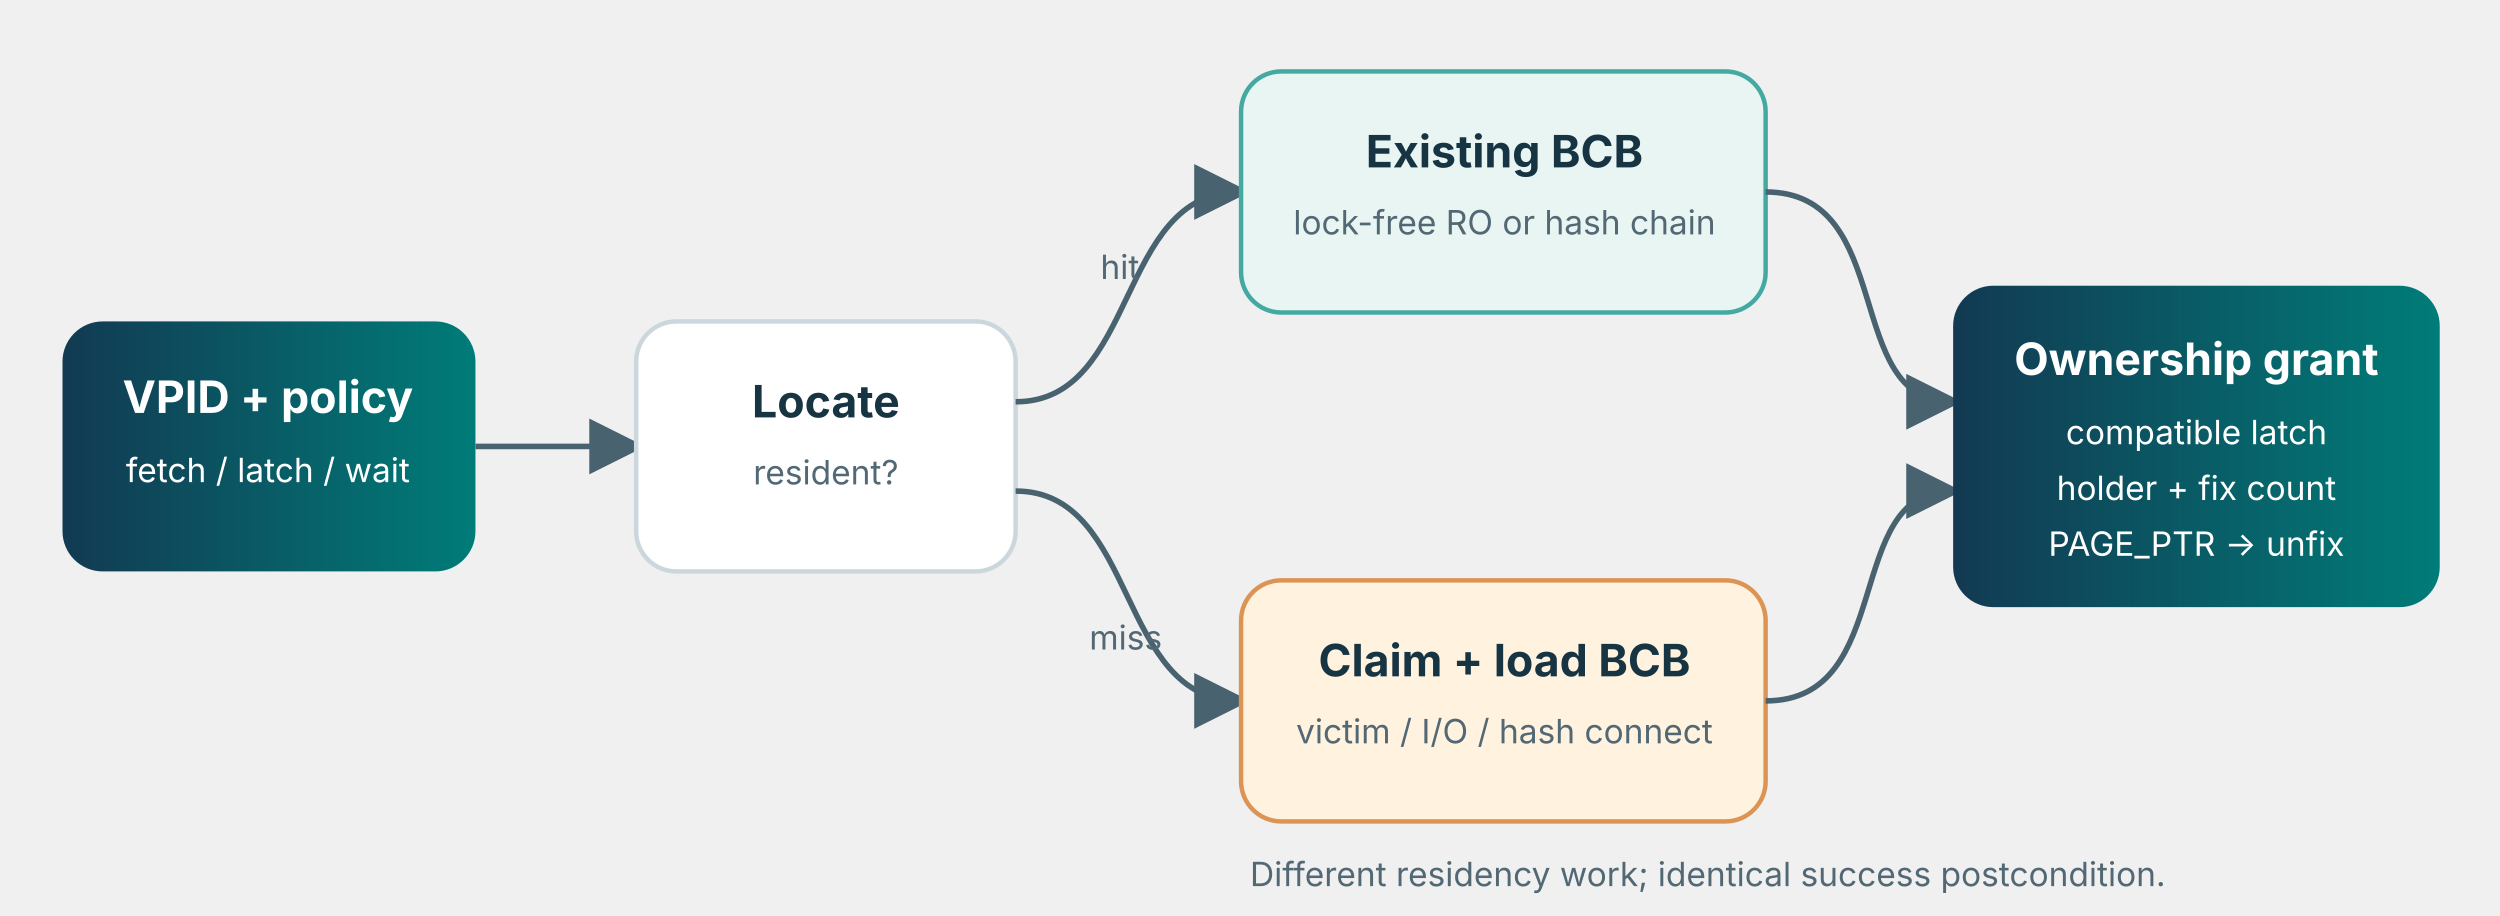
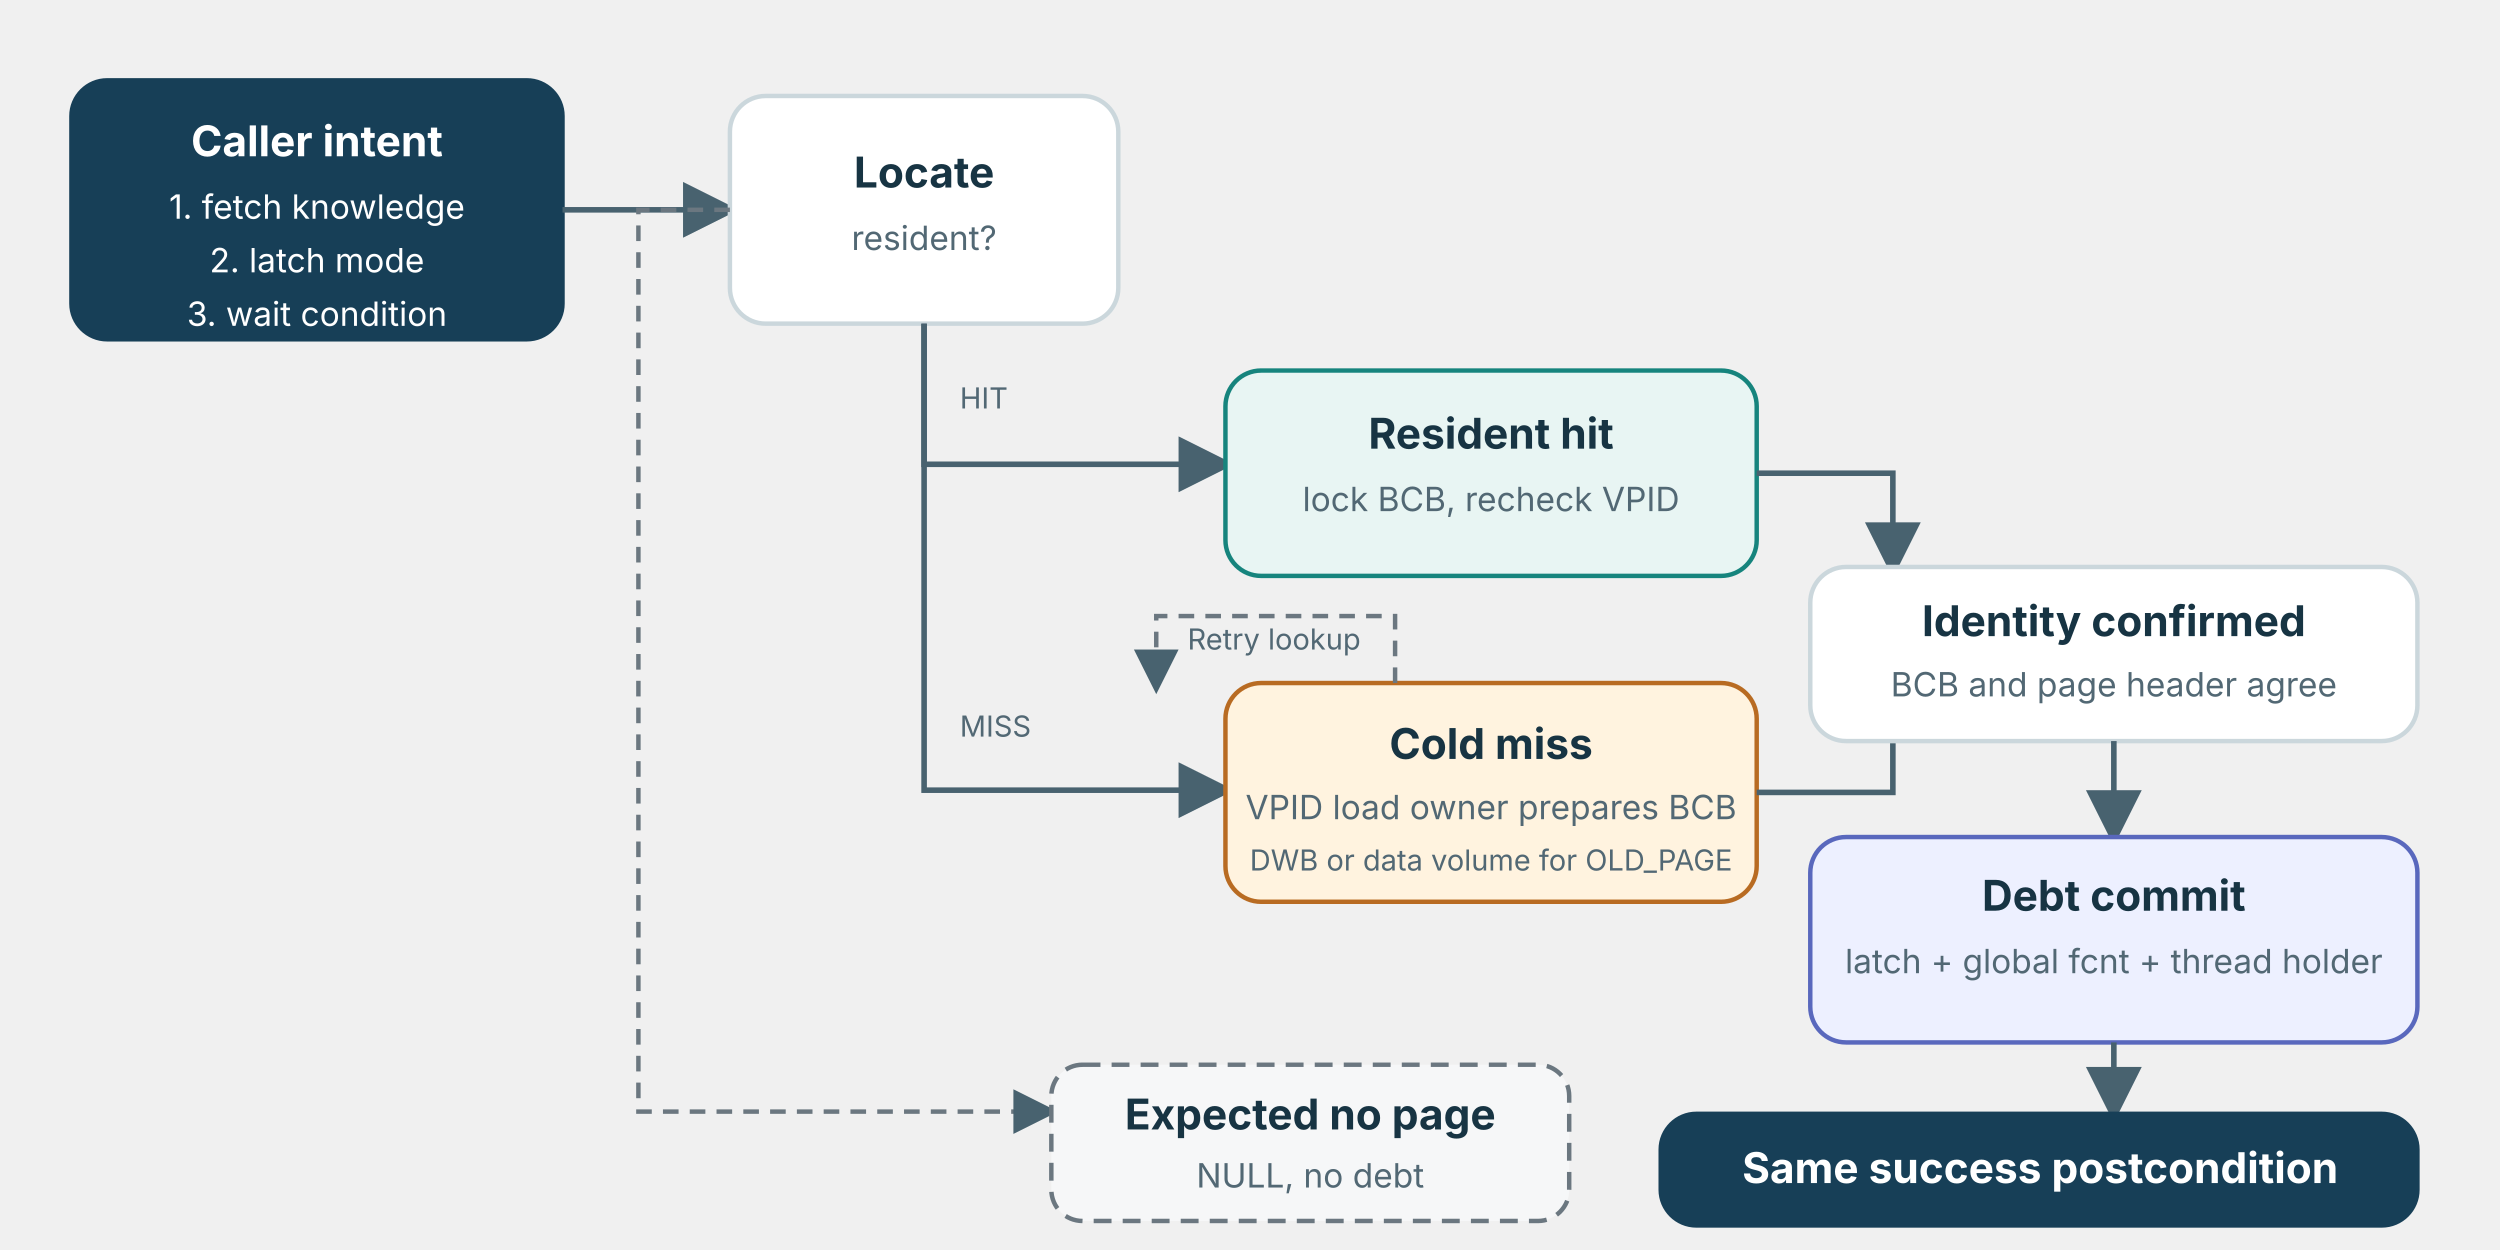
- <svg xmlns="http://www.w3.org/2000/svg" width="1120" height="410" viewBox="0 0 1120 410" role="img" aria-labelledby="title desc">
+ <svg xmlns="http://www.w3.org/2000/svg" width="1120" height="560" viewBox="0 0 1120 560" role="img" aria-labelledby="title desc">
  <defs>
-     <linearGradient id="g" x1="0" x2="1">
-       <stop stop-color="#123a52" />
-       <stop offset="1" stop-color="#007c78" />
-     </linearGradient>
    <marker id="arrow" markerWidth="10" markerHeight="10" refX="8" refY="5" orient="auto">
      <path d="M0,0 L10,5 L0,10 z" fill="#48626f" />
    </marker>
    <style>
-       .box{fill:#fff;stroke:#cbd7dc;stroke-width:2}.accent{fill:url(#g);stroke:none}.hit{fill:#e8f5f3;stroke:#43a9a1;stroke-width:2}.miss{fill:#fff3df;stroke:#db9453;stroke-width:2}.t{font:700 20px Inter,Arial,sans-serif;fill:#173443}.s{font:15px Inter,Arial,sans-serif;fill:#526874}.w{fill:#fff}.line{fill:none;stroke:#48626f;stroke-width:2.5;marker-end:url(#arrow)}
+       .box{fill:#fff;stroke:#cbd7dc;stroke-width:2}.input{fill:#173f57;stroke:#173f57;stroke-width:2}.hit{fill:#e8f5f3;stroke:#16847d;stroke-width:2}.miss{fill:#fff3df;stroke:#b86b22;stroke-width:2}.commit{fill:#edf0ff;stroke:#5968bd;stroke-width:2}.success{fill:#173f57;stroke:#173f57;stroke-width:2}.none{fill:#f6f7f8;stroke:#6b7780;stroke-width:2;stroke-dasharray:8 5}.t{font:700 19px Inter,Arial,sans-serif;fill:#173443}.s{font:15px Inter,Arial,sans-serif;fill:#526874}.tiny{font:13px Inter,Arial,sans-serif;fill:#526874}.w{fill:#fff}.line{fill:none;stroke:#48626f;stroke-width:2.5;marker-end:url(#arrow)}.retry{fill:none;stroke:#6b7780;stroke-width:2;stroke-dasharray:7 5;marker-end:url(#arrow)}
    </style>
  </defs>
-   <rect x="28" y="144" rx="18" width="185" height="112" class="accent" />
-   <text x="120" y="185" text-anchor="middle" class="t w">VPID + policy</text>
-   <text x="120" y="216" text-anchor="middle" class="s w">fetch / latch / wait</text>
-   <path d="M213 200 H284" class="line" />
-   <rect x="285" y="144" rx="18" width="170" height="112" class="box" />
-   <text x="370" y="187" text-anchor="middle" class="t">Locate</text>
-   <text x="370" y="217" text-anchor="middle" class="s">resident?</text>
-   <path d="M455 180 C510 180 500 86 555 86" class="line" />
-   <path d="M455 220 C510 220 500 314 555 314" class="line" />
-   <text x="493" y="125" class="s">hit</text>
-   <text x="488" y="291" class="s">miss</text>
-   <rect x="556" y="32" rx="18" width="235" height="108" class="hit" />
-   <text x="674" y="75" text-anchor="middle" class="t">Existing BCB</text>
-   <text x="674" y="105" text-anchor="middle" class="s">lock-free RO or hash chain</text>
-   <rect x="556" y="260" rx="18" width="235" height="108" class="miss" />
-   <text x="674" y="303" text-anchor="middle" class="t">Claim + load BCB</text>
-   <text x="674" y="333" text-anchor="middle" class="s">victim / I/O / hash connect</text>
-   <path d="M791 86 C850 86 825 180 874 180" class="line" />
-   <path d="M791 314 C850 314 825 220 874 220" class="line" />
-   <rect x="875" y="128" rx="18" width="218" height="144" class="accent" />
-   <text x="984" y="168" text-anchor="middle" class="t w">Ownership grant</text>
-   <text x="984" y="199" text-anchor="middle" class="s w">compatible latch</text>
-   <text x="984" y="224" text-anchor="middle" class="s w">holder + fix count</text>
-   <text x="984" y="249" text-anchor="middle" class="s w">PAGE_PTR → unfix</text>
-   <text x="560" y="397" class="s">Different residency work; identical success postcondition.</text>
+   <rect x="32" y="36" rx="16" width="220" height="116" class="input" />
+   <text x="142" y="70" text-anchor="middle" class="t w">Caller intent</text>
+   <text x="142" y="98" text-anchor="middle" class="s w">1. fetch knowledge</text>
+   <text x="142" y="122" text-anchor="middle" class="s w">2. latch mode</text>
+   <text x="142" y="146" text-anchor="middle" class="s w">3. wait condition</text>
+   <path d="M252 94 H326" class="line" />
+   <rect x="327" y="43" rx="16" width="174" height="102" class="box" />
+   <text x="414" y="84" text-anchor="middle" class="t">Locate</text>
+   <text x="414" y="112" text-anchor="middle" class="s">resident?</text>
+   <path d="M414 145 V208 H548" class="line" />
+   <text x="430" y="183" class="tiny">HIT</text>
+   <rect x="549" y="166" rx="16" width="238" height="92" class="hit" />
+   <text x="668" y="201" text-anchor="middle" class="t">Resident hit</text>
+   <text x="668" y="229" text-anchor="middle" class="s">lock BCB, recheck VPID</text>
+   <path d="M414 145 V354 H548" class="line" />
+   <text x="430" y="330" class="tiny">MISS</text>
+   <rect x="549" y="306" rx="16" width="238" height="98" class="miss" />
+   <text x="668" y="340" text-anchor="middle" class="t">Cold miss</text>
+   <text x="668" y="367" text-anchor="middle" class="s">VPID load owner prepares BCB</text>
+   <text x="668" y="390" text-anchor="middle" class="tiny">DWB or data volume for OLD_PAGE</text>
+   <path d="M625 306 V276 H518 V307" class="retry" />
+   <text x="532" y="291" class="tiny">Retry lookup</text>
+   <path d="M787 212 H848 V254" class="line" />
+   <path d="M787 355 H848 V306" class="line" />
+   <rect x="811" y="254" rx="16" width="272" height="78" class="box" />
+   <text x="947" y="285" text-anchor="middle" class="t">Identity confirmed</text>
+   <text x="947" y="312" text-anchor="middle" class="s">BCB and page header agree</text>
+   <path d="M947 332 V374" class="line" />
+   <rect x="811" y="375" rx="16" width="272" height="92" class="commit" />
+   <text x="947" y="408" text-anchor="middle" class="t">Debt commit</text>
+   <text x="947" y="436" text-anchor="middle" class="s">latch + global fcnt + thread holder</text>
+   <path d="M947 467 V498" class="line" />
+   <rect x="744" y="499" rx="16" width="339" height="50" class="success" />
+   <text x="914" y="530" text-anchor="middle" class="t w">Same success postcondition</text>
+   <path d="M327 94 H286 V498 H470" class="retry" />
+   <rect x="471" y="477" rx="14" width="232" height="70" class="none" />
+   <text x="587" y="506" text-anchor="middle" class="t">Expected no page</text>
+   <text x="587" y="532" text-anchor="middle" class="s">NULL, no debt</text>
</svg>
